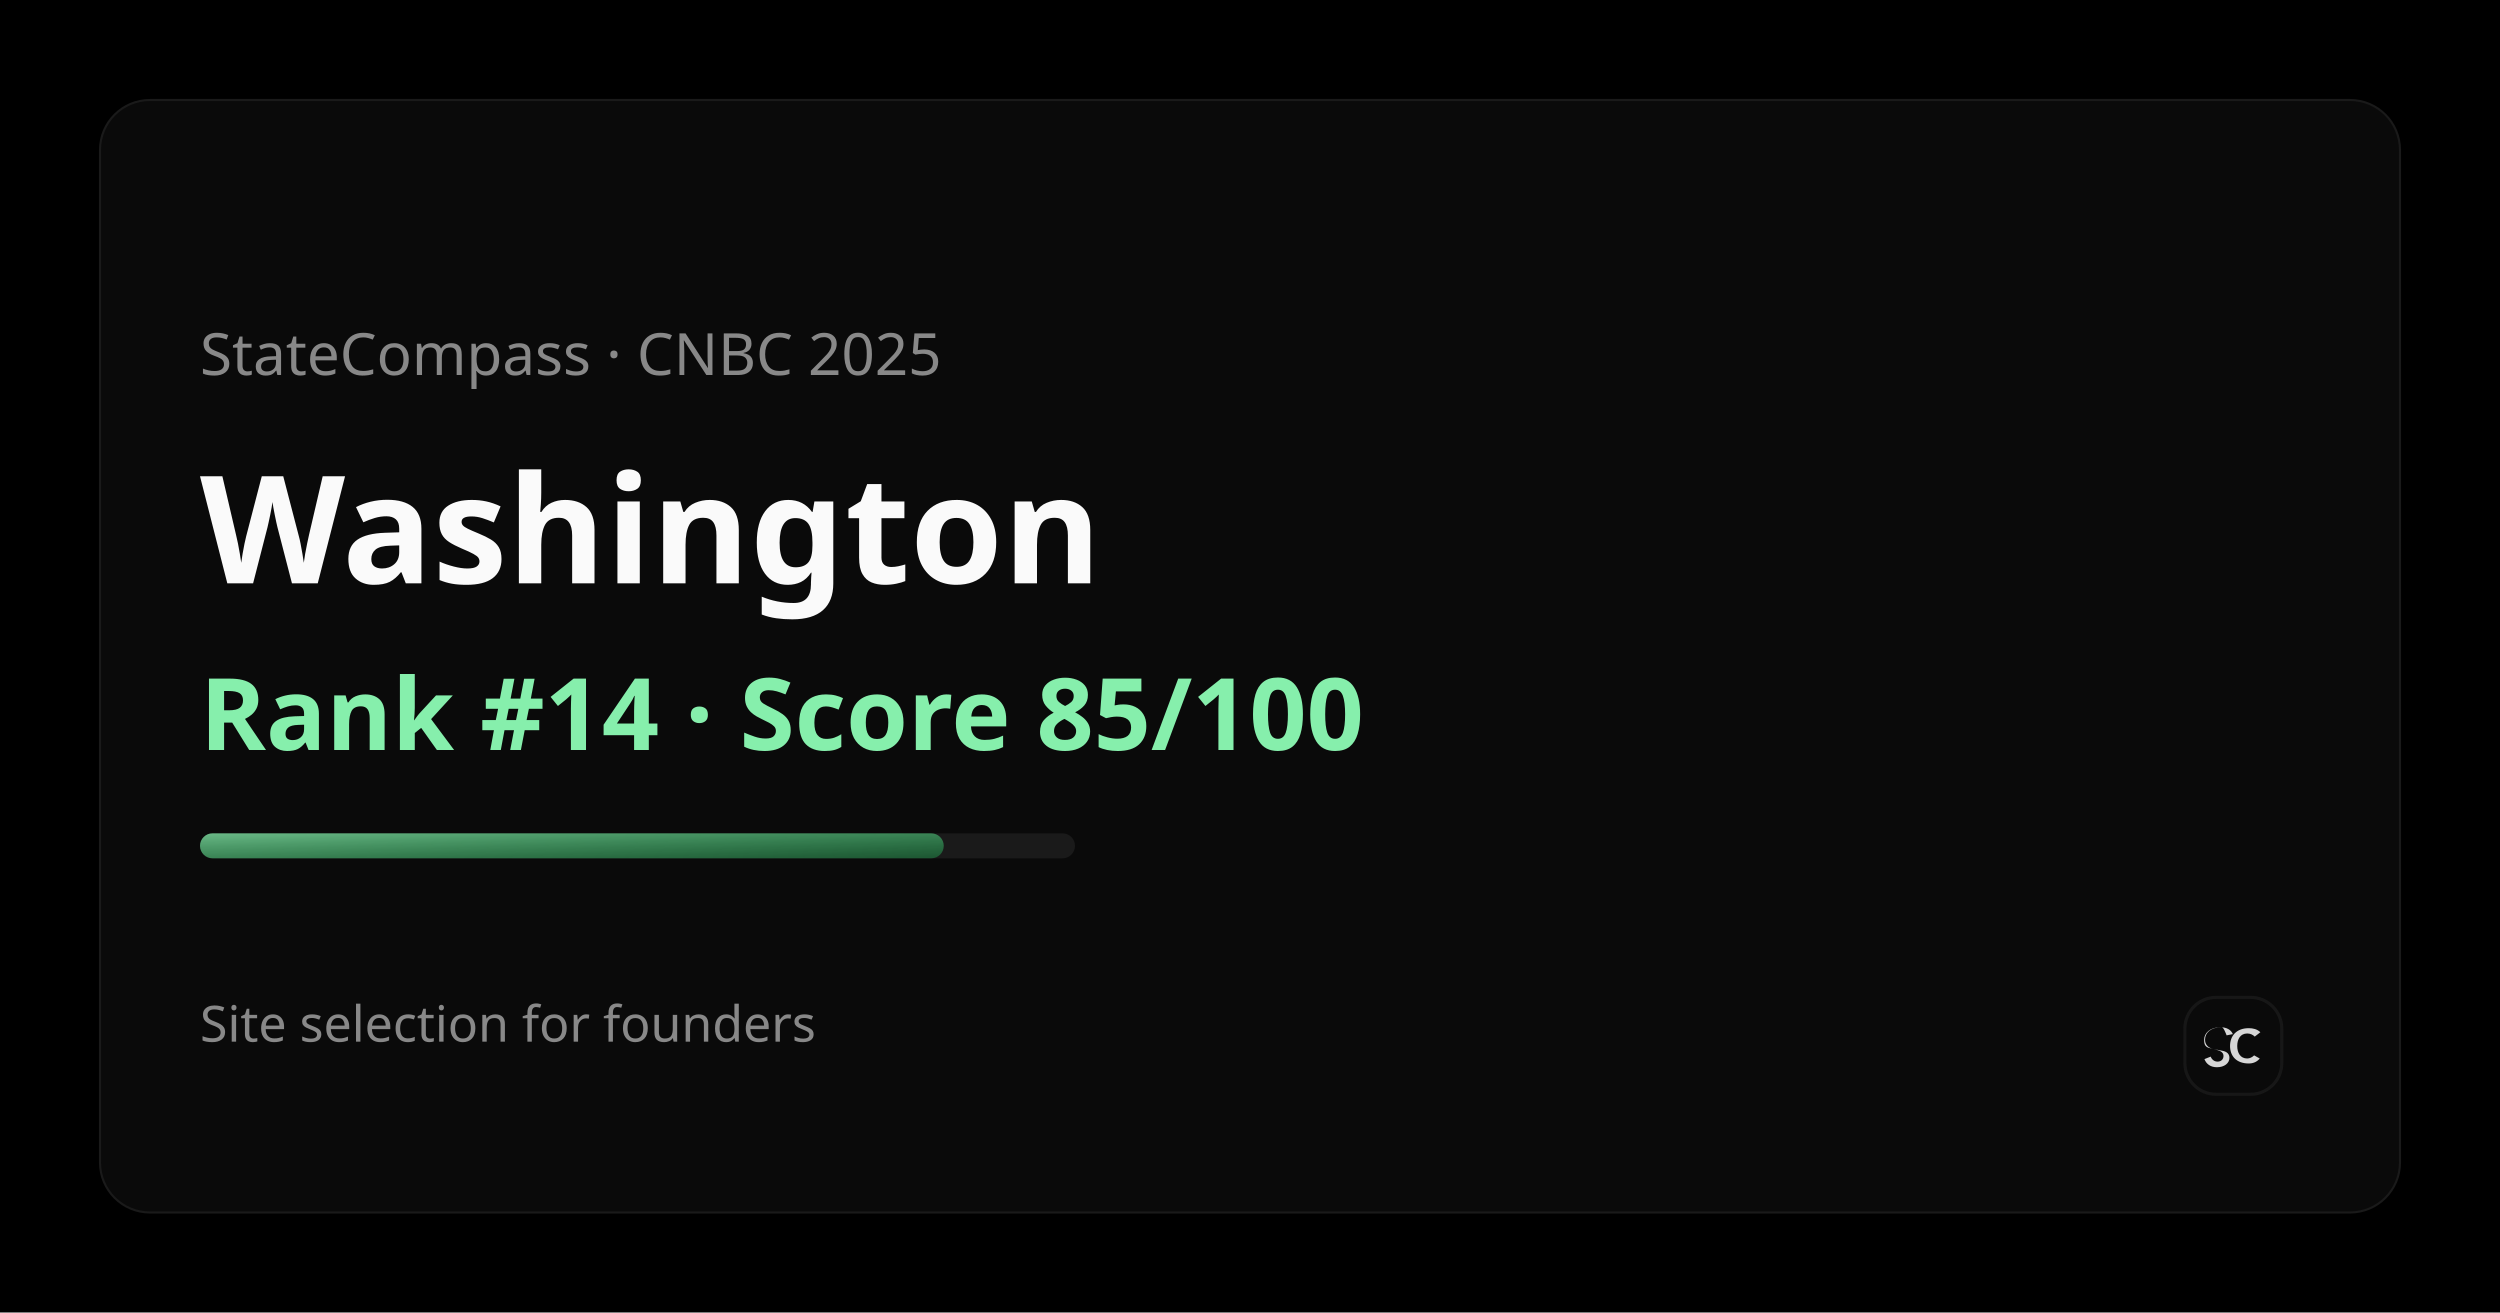
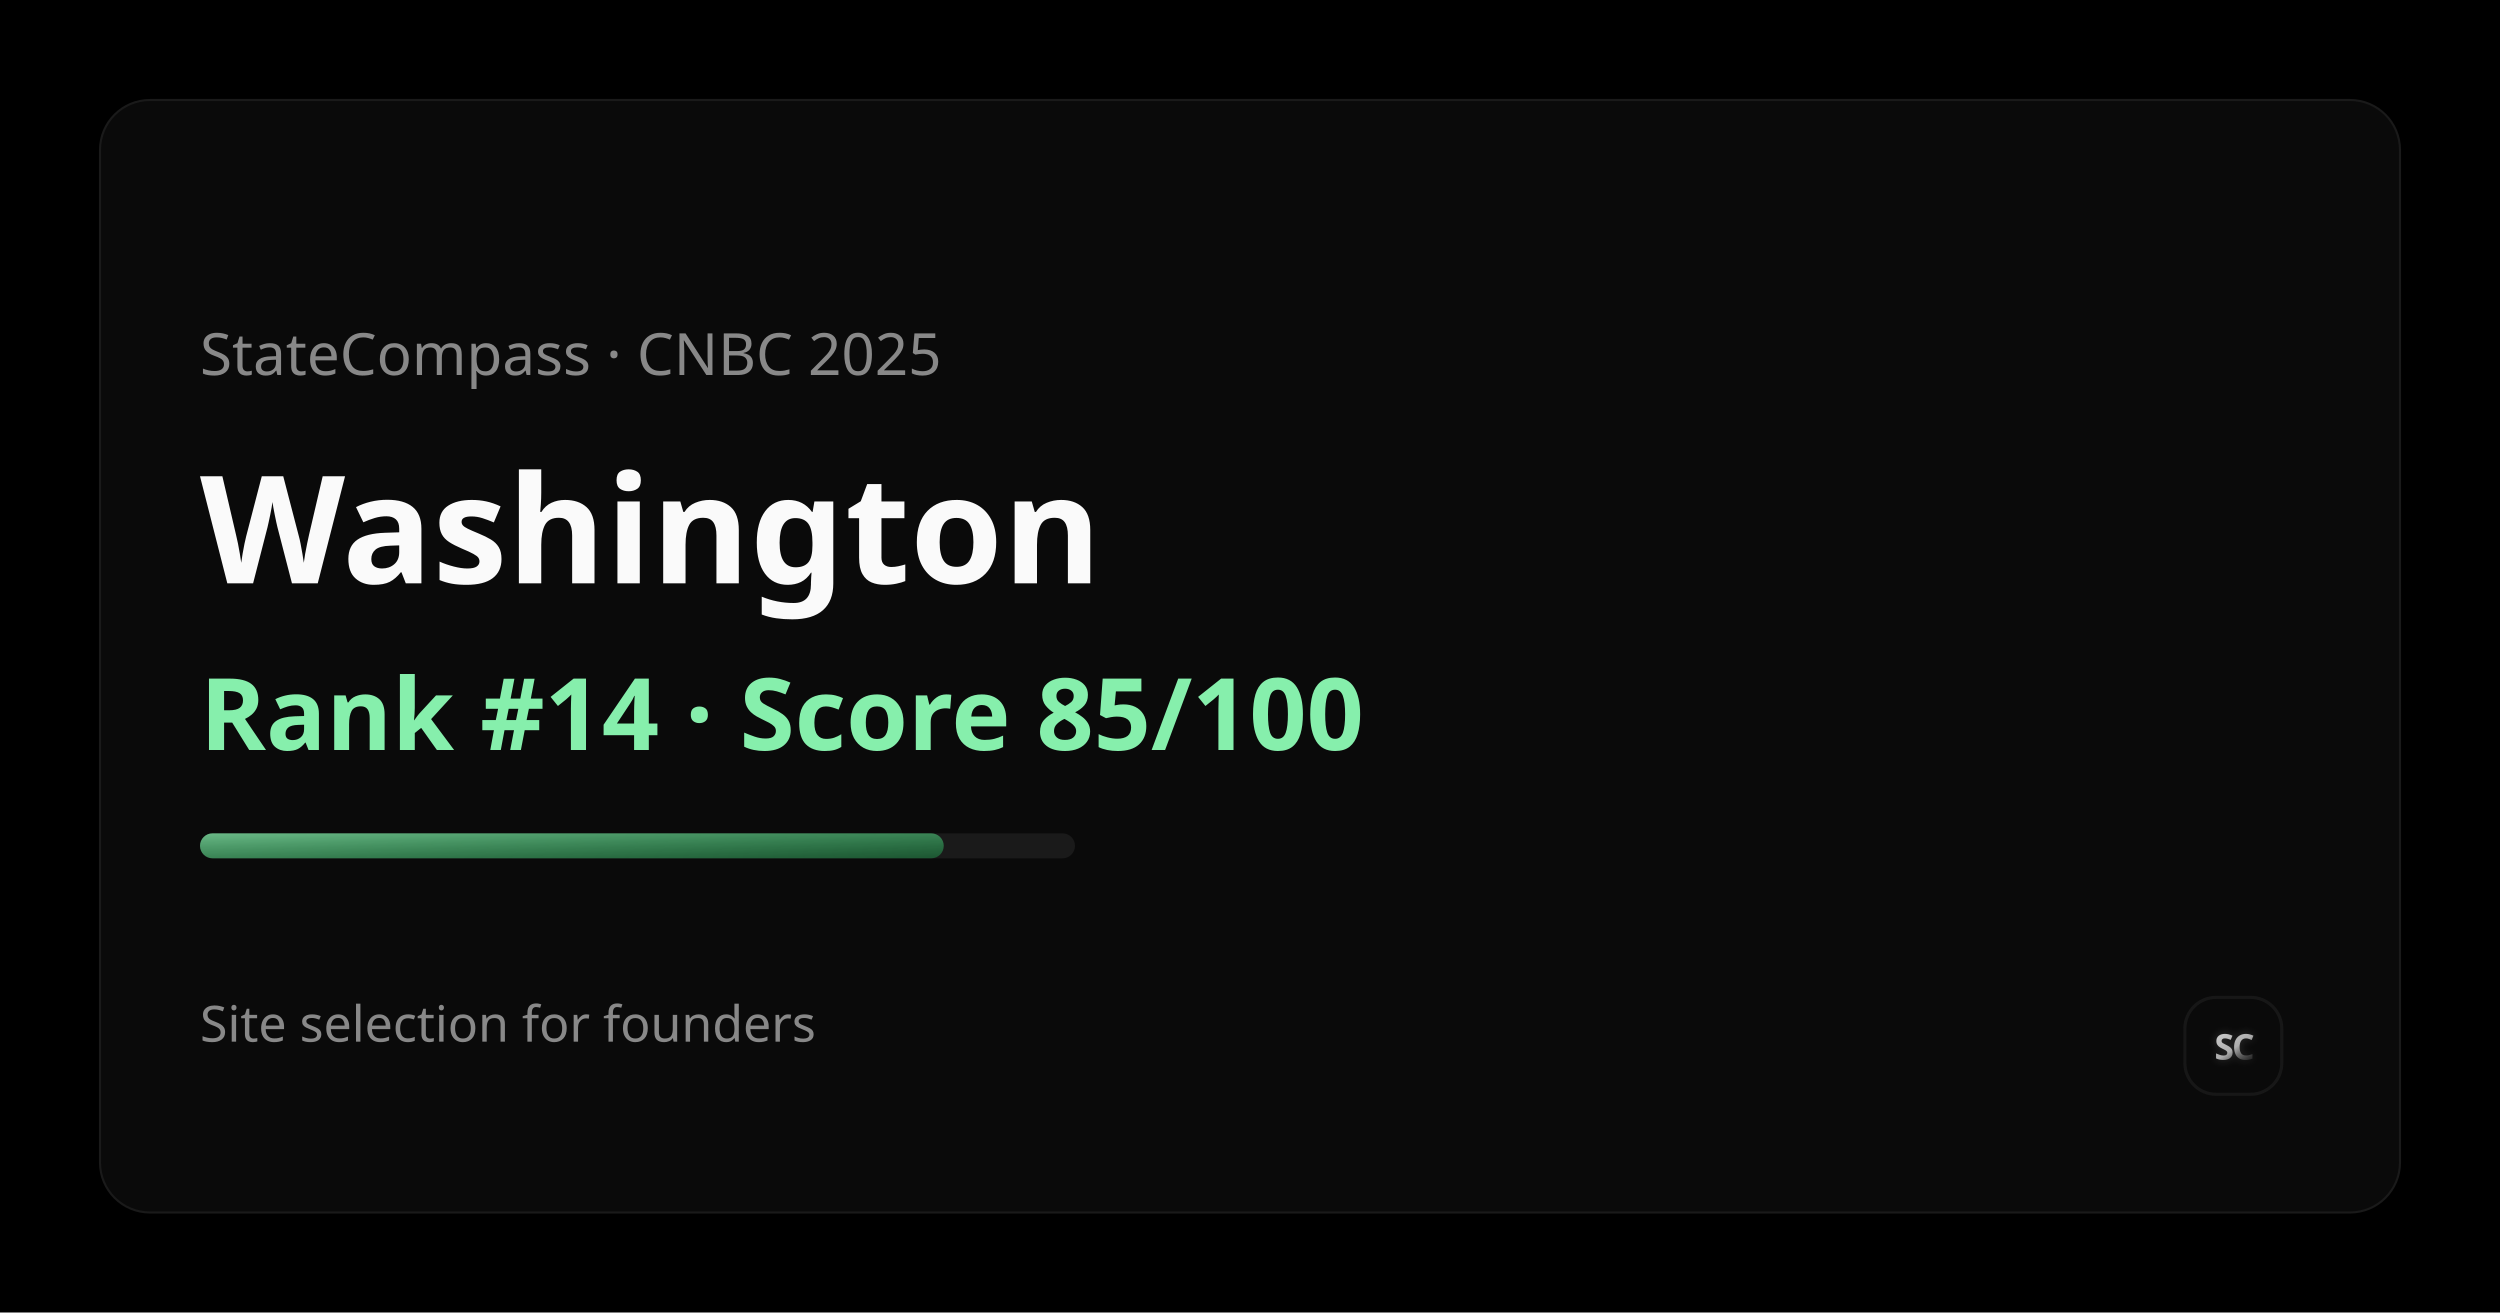
<svg xmlns="http://www.w3.org/2000/svg" width="1200" height="630" viewBox="0 0 1200 630">
  <defs>
    <linearGradient id="og-tier-green" x1="0%" y1="0%" x2="100%" y2="100%">
      <stop offset="0%" stop-color="#86efac" stop-opacity="0.75" />
      <stop offset="100%" stop-color="#22c55e" stop-opacity="0.35" />
    </linearGradient>
  </defs>
  <rect width="1200" height="630" fill="#000000" />
  <rect x="48" y="48" width="1104" height="534" rx="24" fill="#0a0a0a" stroke="#1a1a1a" />
  <text x="96" y="180" fill="#888888" font-family="system-ui,sans-serif" font-size="28">StateCompass · CNBC 2025</text>
  <text x="96" y="280" fill="#fafafa" font-family="system-ui,sans-serif" font-size="72" font-weight="700">Washington</text>
  <text x="96" y="360" fill="#86efac" font-family="system-ui,sans-serif" font-size="48" font-weight="600">Rank #14 · Score 85/100</text>
  <rect x="96" y="400" width="420" height="12" rx="6" fill="#1a1a1a" />
  <rect x="96" y="400" width="357" height="12" rx="6" fill="url(#og-tier-green)" />
  <text x="96" y="500" fill="#888888" font-family="system-ui,sans-serif" font-size="24">Site selection for founders</text>
+   <defs>
+     <linearGradient id="og-sc-dazzle" x1="0%" y1="0%" x2="100%" y2="100%">
+       <stop offset="0%" stop-color="#ffffff" stop-opacity="0.92" />
+       <stop offset="52%" stop-color="#fafafa" stop-opacity="0.78" />
+       <stop offset="100%" stop-color="#525252" stop-opacity="0.36" />
+     </linearGradient>
+     <filter id="og-sc-glow" x="-100%" y="-100%" width="300%" height="300%" color-interpolation-filters="sRGB">
+       <feGaussianBlur in="SourceAlpha" stdDeviation="2.03" result="blur" />
+       <feFlood flood-color="#ffffff" flood-opacity="0.25" result="glowColor" />
+       <feComposite in="glowColor" in2="blur" operator="in" result="softGlow" />
+       <feMerge>
+         <feMergeNode in="softGlow" />
+         <feMergeNode in="SourceGraphic" />
+       </feMerge>
+     </filter>
+   </defs>
  <g transform="translate(1104, 534)" opacity="0.85">
    <g transform="translate(-56, -56)">
      <rect x="0.75" y="0.75" width="46.50" height="46.50" rx="15.00" fill="#0a0a0a" stroke="#1a1a1a" stroke-width="1.50" />
-       <g transform="translate(24.00,24.00) scale(1.5) translate(-9.35,-7.05)">
-         <path fill="#fafafa" d="M 5.6 1.1 C 2.1 1.1 0.3 2.9 0.3 5.1 C 0.3 6.6 1.2 7.7 3.1 8.1 L 5.7 8.6 C 7.4 8.9 8.1 9.7 8.1 10.9 C 8.1 12.6 6.5 13.9 4.1 13.9 C 2.1 13.9 0.7 12.9 0.1 11.3 L 2.1 10.5 C 2.5 11.5 3.3 12.1 4.3 12.1 C 5.5 12.1 6.2 11.3 6.2 10.3 C 6.2 9.3 5.5 8.7 3.9 8.3 L 1.5 7.7 C 0.1 7.3 0 6.1 0 5.1 C 0 2.9 2 1.1 5.2 1.1 C 7.2 1.1 8.6 1.9 9.2 3.3 L 7.2 3.7 C 6.8 2.7 6.2 1.1 5.6 1.1 Z" />
-         <path fill="#fafafa" d="M 14.3 1.4 C 10.3 1.4 8.3 3.9 8.3 7.1 C 8.3 10.3 10.3 12.7 14.3 12.7 C 15.8 12.7 17 12.1 17.8 11.1 L 16 10.1 C 15.4 10.7 14.6 11.1 13.8 11.1 C 11.6 11.1 10.6 9.3 10.6 7.1 C 10.6 4.9 11.6 3.1 13.8 3.1 C 14.8 3.1 15.6 3.5 16.2 4.1 L 18 2.7 C 17 1.7 15.6 1.4 14.3 1.4 Z" />
-       </g>
+       <text x="24.58" y="24.00" font-family="Sora, system-ui, sans-serif" font-size="17.04" font-weight="700" text-anchor="middle" dominant-baseline="central" letter-spacing="-0.055em" fill="url(#og-sc-dazzle)" filter="url(#og-sc-glow)">SC</text>
    </g>
  </g>
</svg>
